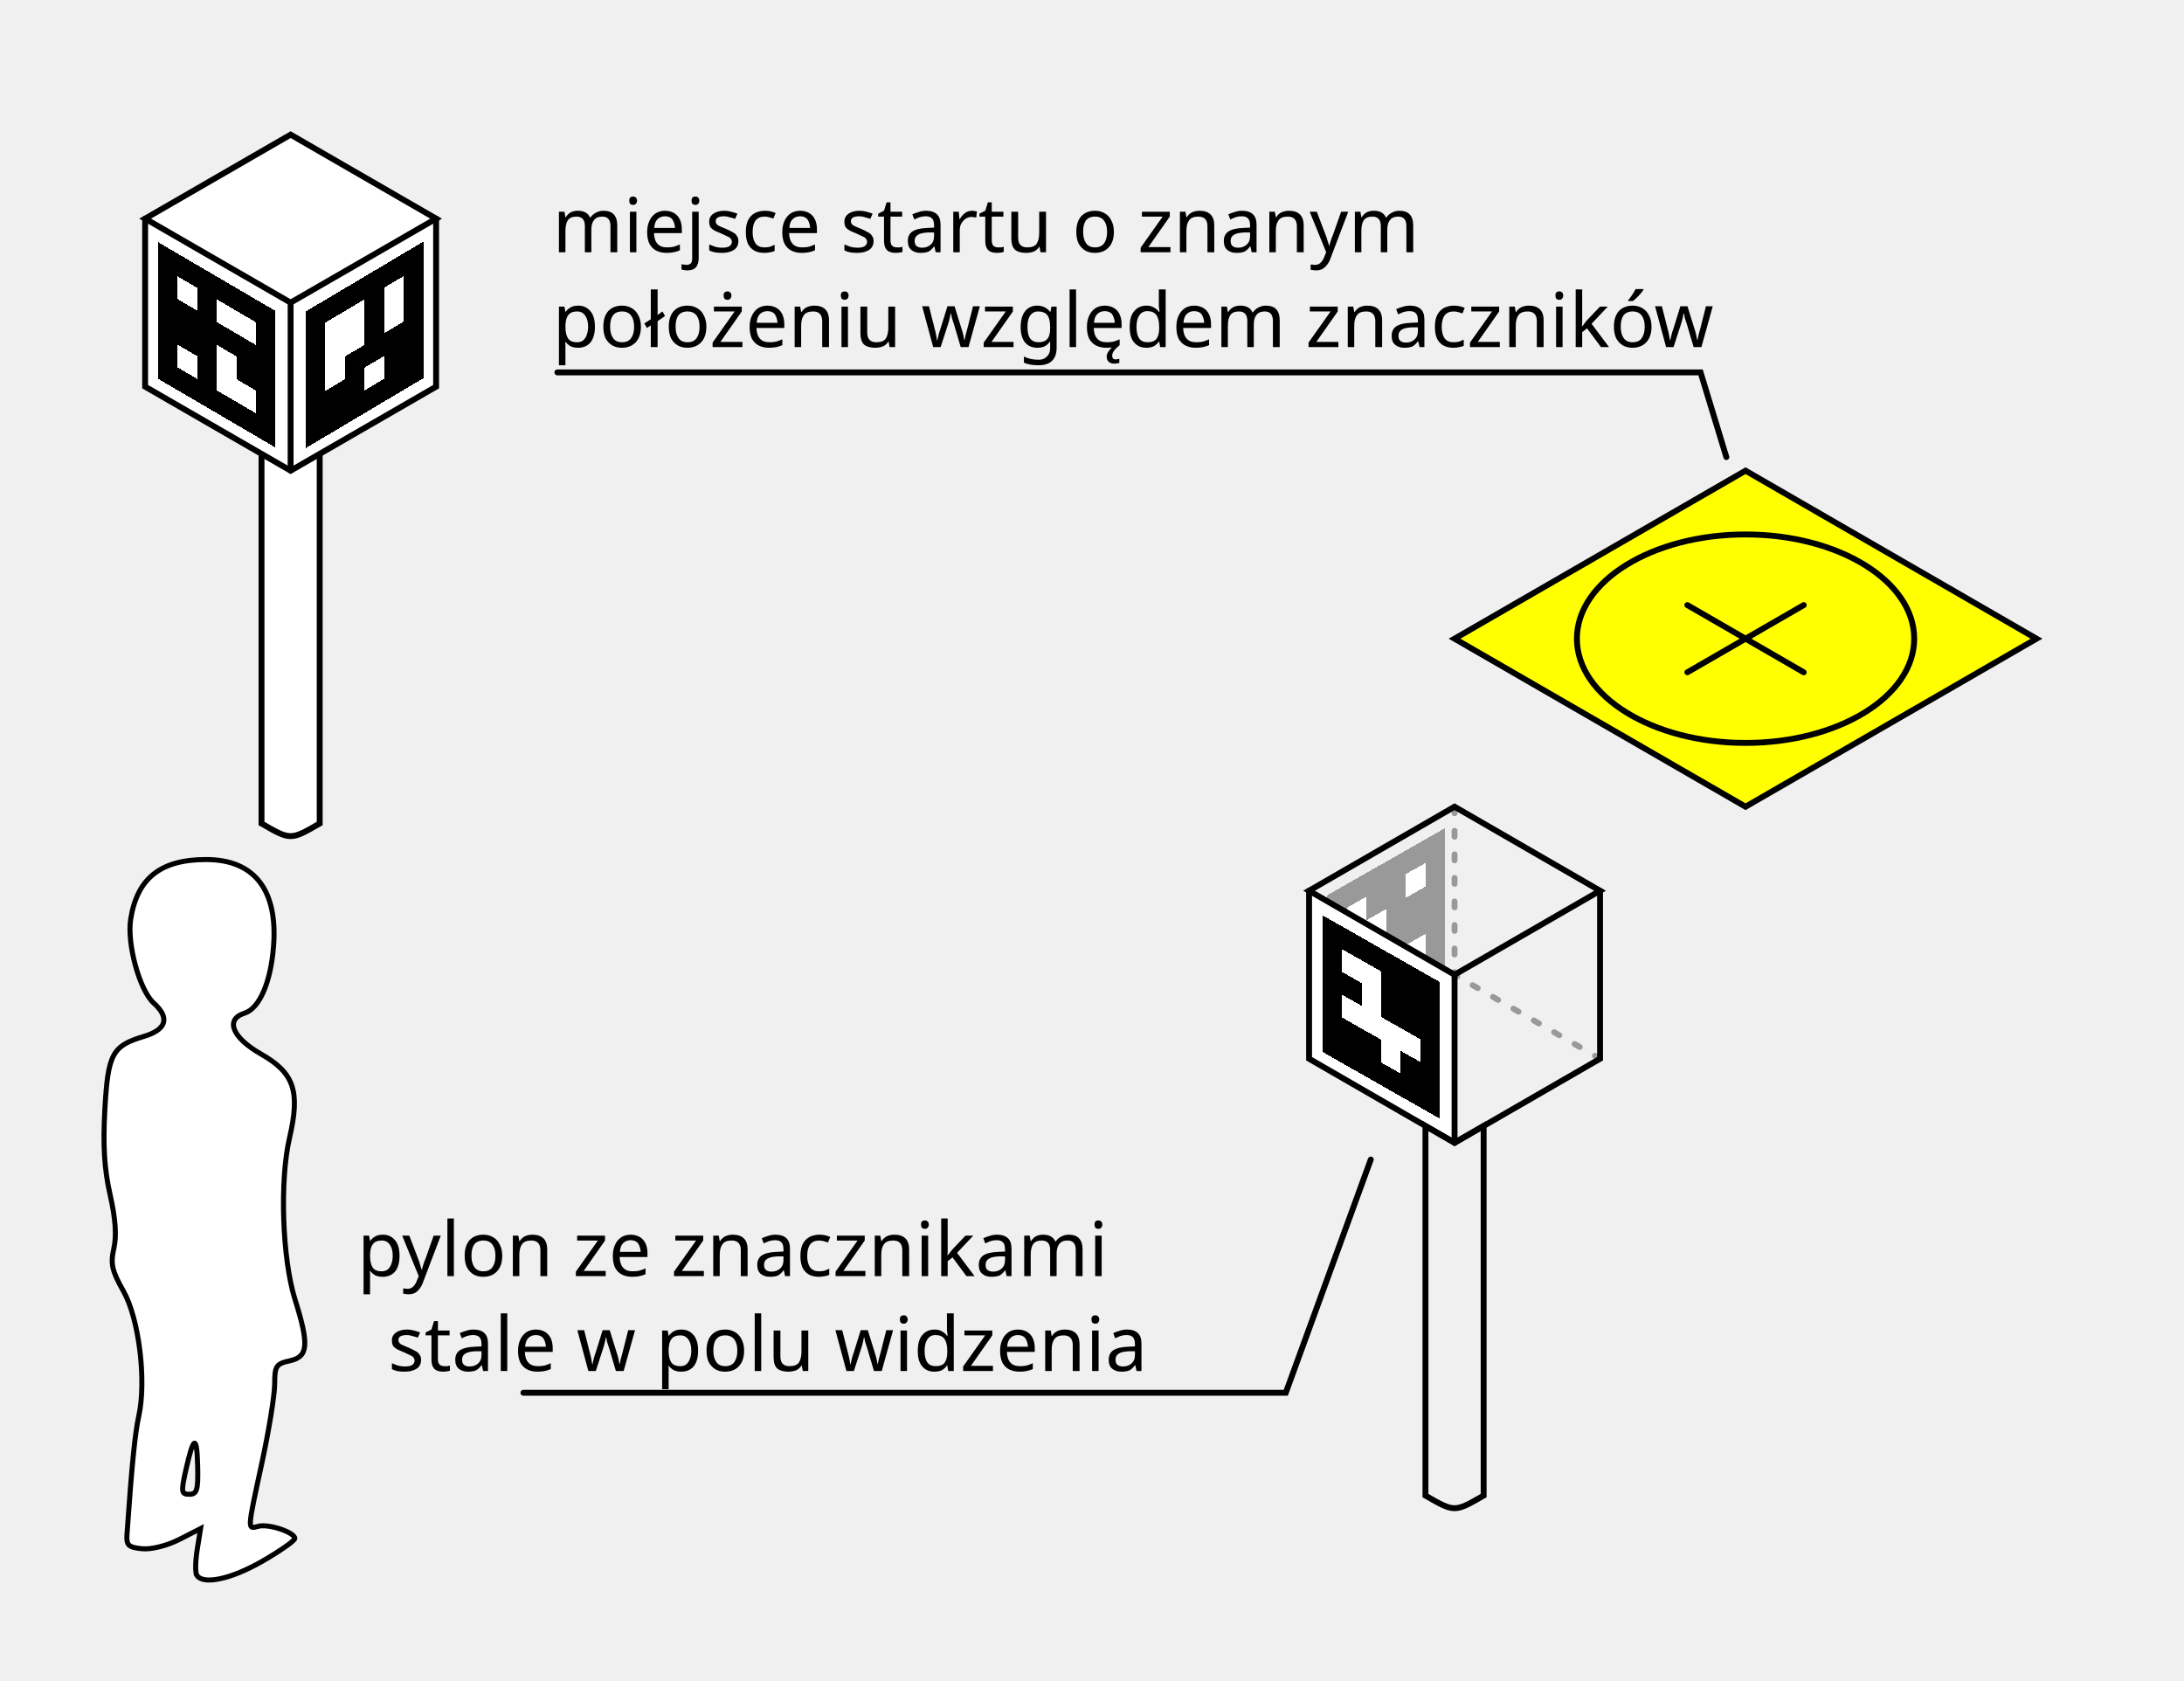
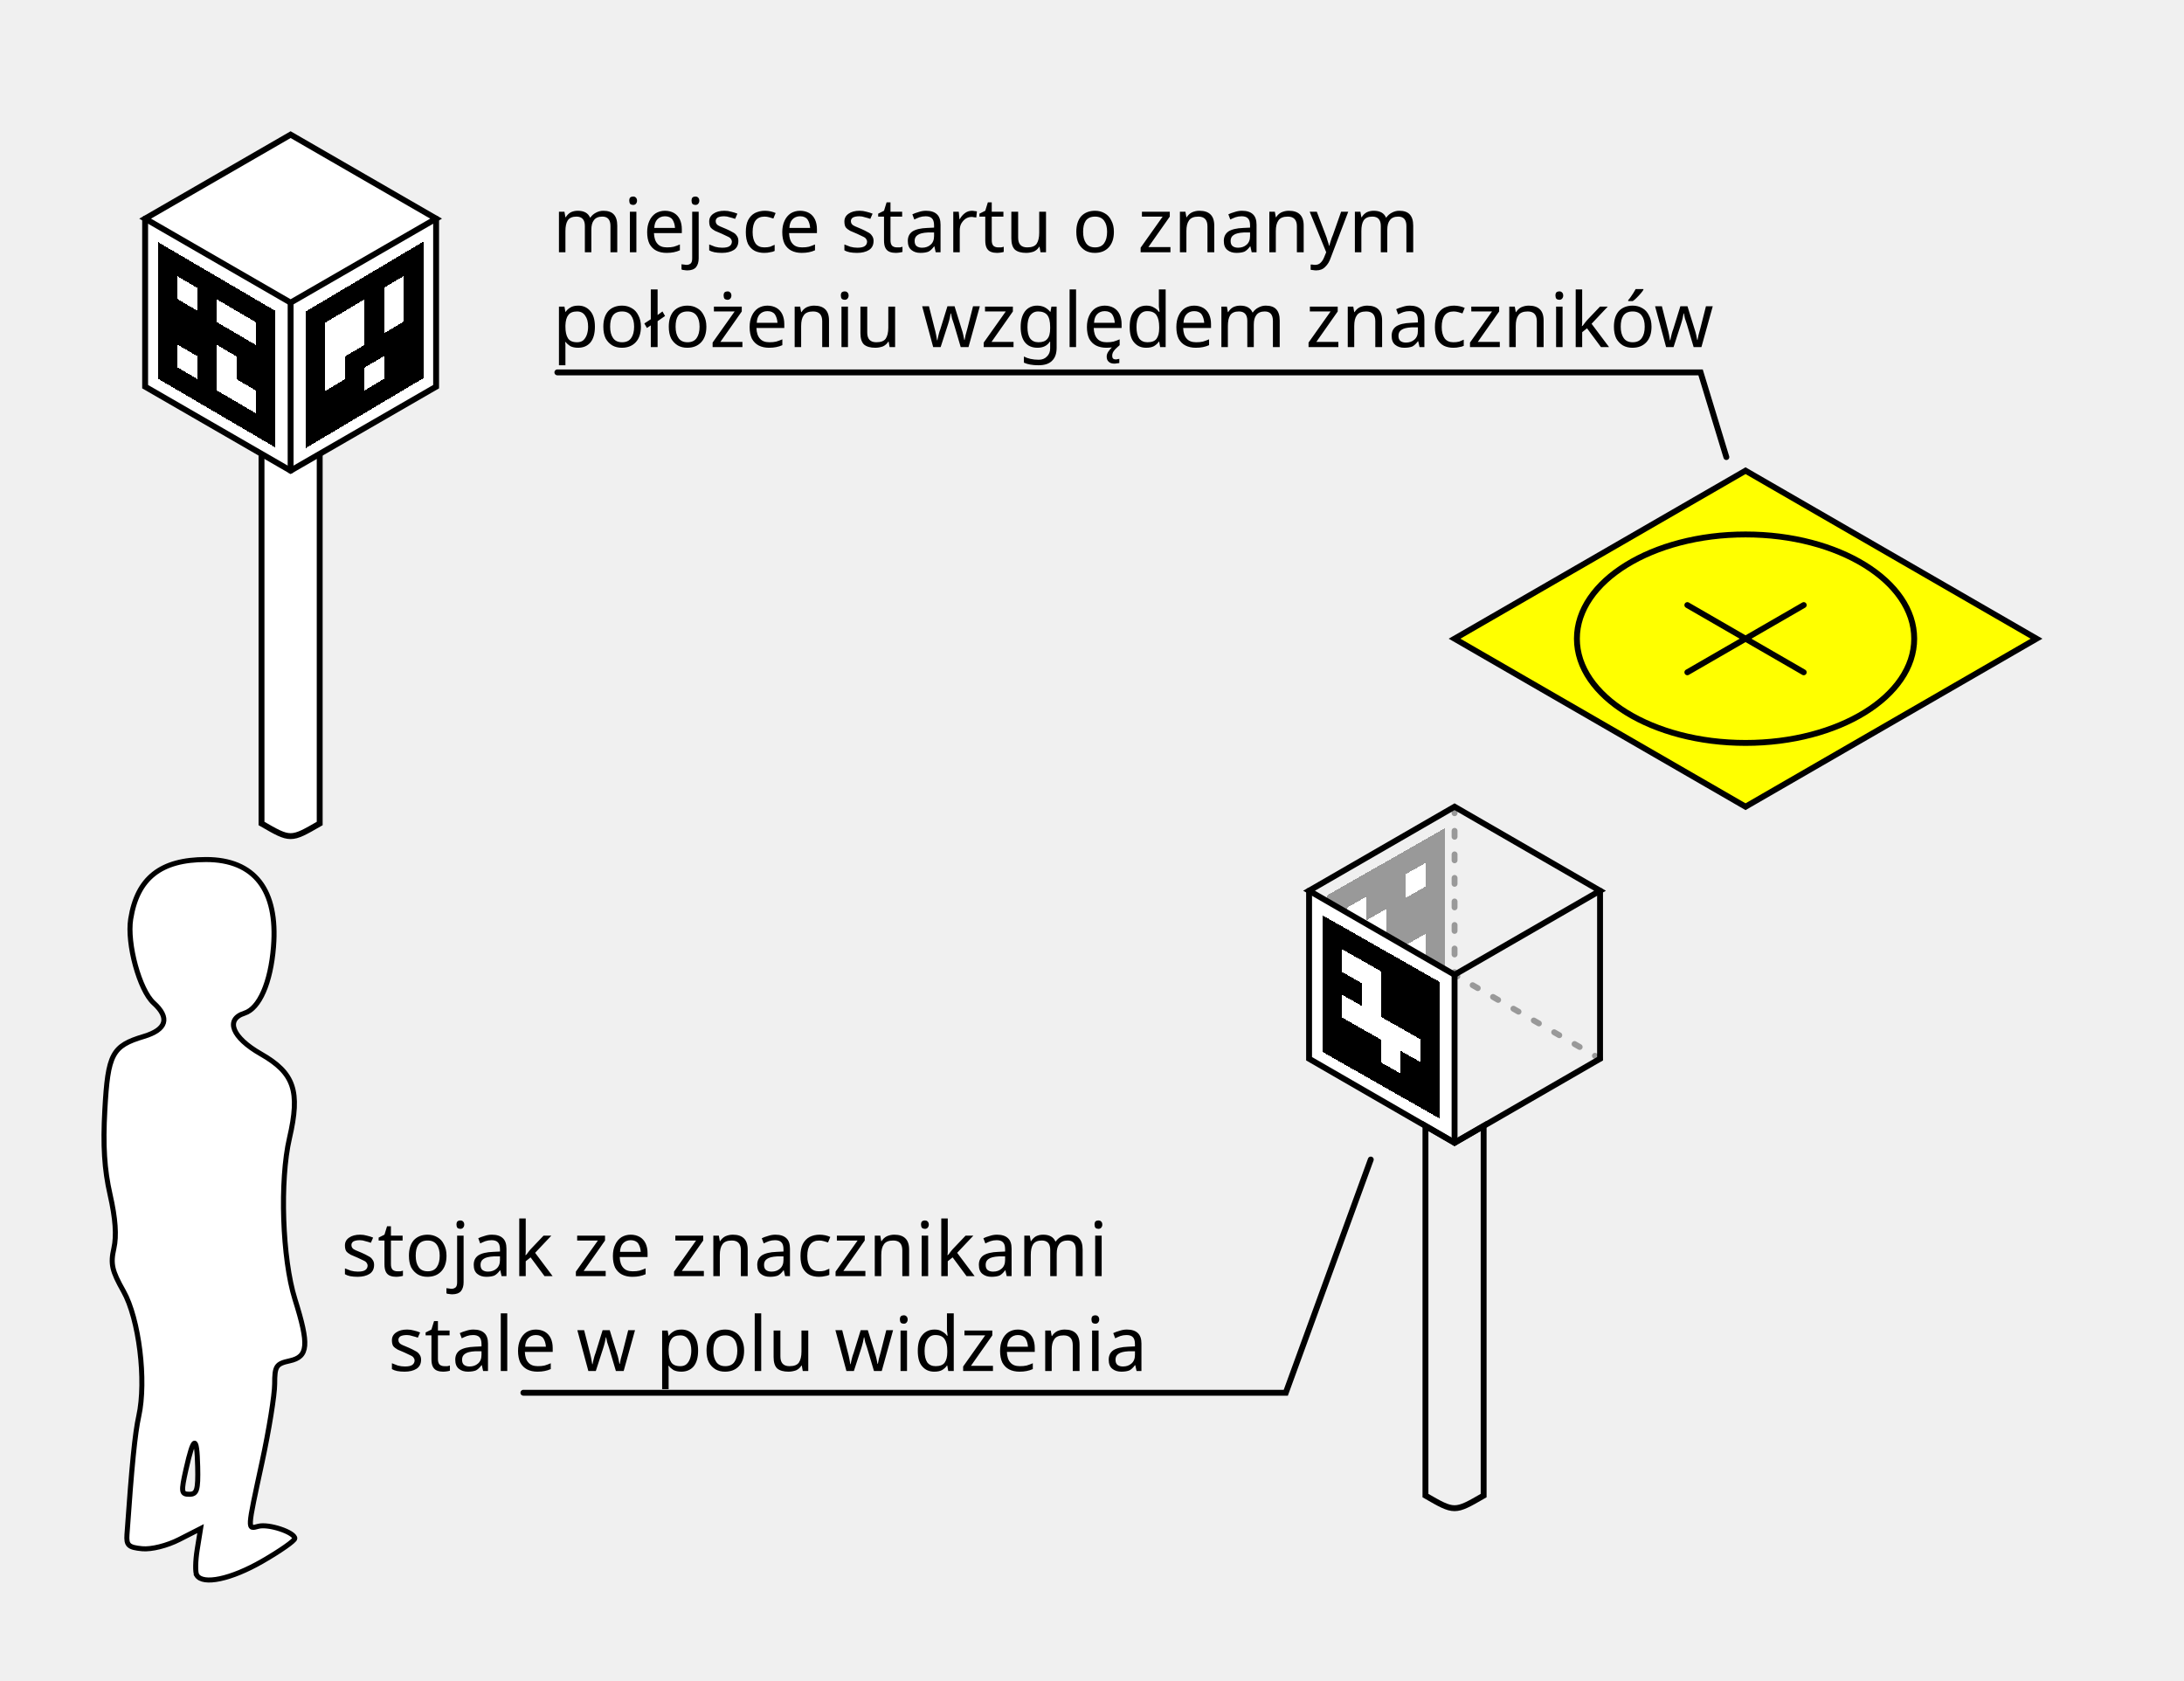
<svg xmlns="http://www.w3.org/2000/svg" width="65mm" height="50mm" viewBox="0 0 65 50" version="1.1" id="svg8">
  <defs id="defs2">
    <marker style="overflow:visible" id="marker15273" refX="0" refY="0" orient="auto">
      <path transform="matrix(-0.4,0,0,-0.4,-4,0)" style="fill:#0000ff;fill-opacity:1;fill-rule:evenodd;stroke:#0000ff;stroke-width:1pt;stroke-opacity:1" d="M 0,0 5,-5 -12.5,0 5,5 Z" id="path15271" />
    </marker>
    <marker style="overflow:visible" id="marker13603" refX="0" refY="0" orient="auto">
      <path transform="matrix(-0.8,0,0,-0.8,-10,0)" style="fill:#0000ff;fill-opacity:1;fill-rule:evenodd;stroke:#0000ff;stroke-width:1pt;stroke-opacity:1" d="M 0,0 5,-5 -12.5,0 5,5 Z" id="path13601" />
    </marker>
    <marker style="overflow:visible" id="marker5780" refX="0" refY="0" orient="auto">
      <path transform="matrix(-0.4,0,0,-0.4,-4,0)" style="fill:#000000;fill-opacity:1;fill-rule:evenodd;stroke:#000000;stroke-width:1pt;stroke-opacity:1" d="M 0,0 5,-5 -12.5,0 5,5 Z" id="path5778" />
    </marker>
    <marker orient="auto" refY="0" refX="0" id="marker5438" style="overflow:visible">
      <path id="path5436" d="M 0,0 5,-5 -12.5,0 5,5 Z" style="fill:#000000;fill-opacity:1;fill-rule:evenodd;stroke:#000000;stroke-width:1pt;stroke-opacity:1" transform="matrix(0.4,0,0,0.4,4,0)" />
    </marker>
    <marker orient="auto" refY="0" refX="0" id="Arrow1Mstart" style="overflow:visible">
      <path id="path940" d="M 0,0 5,-5 -12.5,0 5,5 Z" style="fill:#000000;fill-opacity:1;fill-rule:evenodd;stroke:#000000;stroke-width:1pt;stroke-opacity:1" transform="matrix(0.4,0,0,0.4,4,0)" />
    </marker>
    <marker orient="auto" refY="0" refX="0" id="Arrow1Lstart" style="overflow:visible">
      <path id="path934" d="M 0,0 5,-5 -12.5,0 5,5 Z" style="fill:#0000ff;fill-opacity:1;fill-rule:evenodd;stroke:#0000ff;stroke-width:1pt;stroke-opacity:1" transform="matrix(0.8,0,0,0.8,10,0)" />
    </marker>
    <marker orient="auto" refY="0" refX="0" id="Arrow1Lend" style="overflow:visible">
      <path id="path937" d="M 0,0 5,-5 -12.5,0 5,5 Z" style="fill:#000000;fill-opacity:1;fill-rule:evenodd;stroke:#000000;stroke-width:1pt;stroke-opacity:1" transform="matrix(-0.8,0,0,-0.8,-10,0)" />
    </marker>
    <marker orient="auto" refY="0" refX="0" id="DotL" style="overflow:visible">
      <path id="path995" d="m -2.5,-1 c 0,2.76 -2.24,5 -5,5 -2.76,0 -5,-2.24 -5,-5 0,-2.76 2.24,-5 5,-5 2.76,0 5,2.24 5,5 z" style="fill:#0000ff;fill-opacity:1;fill-rule:evenodd;stroke:#0000ff;stroke-width:1pt;stroke-opacity:1" transform="matrix(0.8,0,0,0.8,5.92,0.8)" />
    </marker>
    <marker orient="auto" refY="0" refX="0" id="SquareL" style="overflow:visible">
      <path id="path1116" d="M -5,-5 V 5 H 5 V -5 Z" style="fill:#0000ff;fill-opacity:1;fill-rule:evenodd;stroke:#0000ff;stroke-width:1pt;stroke-opacity:1" transform="scale(0.8)" />
    </marker>
    <marker orient="auto" refY="0" refX="0" id="marker1309" style="overflow:visible">
      <path id="path1055" d="M 0,0 5,-5 -12.5,0 5,5 Z" style="fill:#0000ff;fill-opacity:1;fill-rule:evenodd;stroke:#0000ff;stroke-width:1pt;stroke-opacity:1" transform="matrix(-0.4,0,0,-0.4,-4,0)" />
    </marker>
    <marker orient="auto" refY="0" refX="0" id="marker2536" style="overflow:visible">
      <path id="path2534" d="M 0,0 5,-5 -12.5,0 5,5 Z" style="fill:#008000;fill-opacity:1;fill-rule:evenodd;stroke:#008000;stroke-width:1pt;stroke-opacity:1" transform="matrix(-0.4,0,0,-0.4,-4,0)" />
    </marker>
    <marker orient="auto" refY="0" refX="0" id="marker2529" style="overflow:visible">
      <path id="path2527" d="M 0,0 5,-5 -12.5,0 5,5 Z" style="fill:#008000;fill-opacity:1;fill-rule:evenodd;stroke:#008000;stroke-width:1pt;stroke-opacity:1" transform="matrix(-0.4,0,0,-0.4,-4,0)" />
    </marker>
    <marker style="overflow:visible" id="marker2522" refX="0" refY="0" orient="auto">
      <path transform="matrix(-0.4,0,0,-0.4,-4,0)" style="fill:#008000;fill-opacity:1;fill-rule:evenodd;stroke:#008000;stroke-width:1pt;stroke-opacity:1" d="M 0,0 5,-5 -12.5,0 5,5 Z" id="path2520" />
    </marker>
    <marker style="overflow:visible" id="marker2507" refX="0" refY="0" orient="auto">
      <path transform="matrix(-0.4,0,0,-0.4,-4,0)" style="fill:#008000;fill-opacity:1;fill-rule:evenodd;stroke:#008000;stroke-width:1pt;stroke-opacity:1" d="M 0,0 5,-5 -12.5,0 5,5 Z" id="path2505" />
    </marker>
    <marker style="overflow:visible" id="marker2503" refX="0" refY="0" orient="auto">
      <path transform="matrix(0.4,0,0,0.4,4,0)" style="fill:#008000;fill-opacity:1;fill-rule:evenodd;stroke:#008000;stroke-width:1pt;stroke-opacity:1" d="M 0,0 5,-5 -12.5,0 5,5 Z" id="path2501" />
    </marker>
    <marker orient="auto" refY="0" refX="0" id="marker2463" style="overflow:visible">
      <path id="path2461" d="M 0,0 5,-5 -12.5,0 5,5 Z" style="fill:#0000ff;fill-opacity:1;fill-rule:evenodd;stroke:#0000ff;stroke-width:1pt;stroke-opacity:1" transform="matrix(-0.4,0,0,-0.4,-4,0)" />
    </marker>
    <marker orient="auto" refY="0" refX="0" id="Arrow1Send" style="overflow:visible">
      <path id="path1929" d="M 0,0 5,-5 -12.5,0 5,5 Z" style="fill:#000000;fill-opacity:1;fill-rule:evenodd;stroke:#000000;stroke-width:1pt;stroke-opacity:1" transform="matrix(-0.2,0,0,-0.2,-1.2,0)" />
    </marker>
    <marker orient="auto" refY="0" refX="0" id="marker2398" style="overflow:visible">
      <path id="path2396" d="M 0,0 5,-5 -12.5,0 5,5 Z" style="fill:#000000;fill-opacity:1;fill-rule:evenodd;stroke:#000000;stroke-width:1pt;stroke-opacity:1" transform="matrix(-0.4,0,0,-0.4,-4,0)" />
    </marker>
    <marker orient="auto" refY="0" refX="0" id="marker2388" style="overflow:visible">
      <path id="path2386" d="M 0,0 5,-5 -12.5,0 5,5 Z" style="fill:#000000;fill-opacity:1;fill-rule:evenodd;stroke:#000000;stroke-width:1pt;stroke-opacity:1" transform="matrix(-0.4,0,0,-0.4,-4,0)" />
    </marker>
    <marker style="overflow:visible" id="marker2353" refX="0" refY="0" orient="auto">
      <path transform="matrix(-0.4,0,0,-0.4,-4,0)" style="fill:#0000ff;fill-opacity:1;fill-rule:evenodd;stroke:#0000ff;stroke-width:1pt;stroke-opacity:1" d="M 0,0 5,-5 -12.5,0 5,5 Z" id="path2351" />
    </marker>
    <marker orient="auto" refY="0" refX="0" id="marker2349" style="overflow:visible">
      <path id="path2347" d="M 0,0 5,-5 -12.5,0 5,5 Z" style="fill:#0000ff;fill-opacity:1;fill-rule:evenodd;stroke:#0000ff;stroke-width:1pt;stroke-opacity:1" transform="matrix(-0.4,0,0,-0.4,-4,0)" />
    </marker>
    <marker style="overflow:visible" id="marker2235" refX="0" refY="0" orient="auto">
      <path transform="matrix(-0.4,0,0,-0.4,-4,0)" style="fill:#000000;fill-opacity:1;fill-rule:evenodd;stroke:#000000;stroke-width:1pt;stroke-opacity:1" d="M 0,0 5,-5 -12.5,0 5,5 Z" id="path2233" />
    </marker>
    <marker orient="auto" refY="0" refX="0" id="marker2229" style="overflow:visible">
      <path id="path2227" d="M 0,0 5,-5 -12.5,0 5,5 Z" style="fill:#000000;fill-opacity:1;fill-rule:evenodd;stroke:#000000;stroke-width:1pt;stroke-opacity:1" transform="matrix(-0.4,0,0,-0.4,-4,0)" />
    </marker>
    <marker orient="auto" refY="0" refX="0" id="marker2219" style="overflow:visible">
      <path id="path2217" d="M 0,0 5,-5 -12.5,0 5,5 Z" style="fill:#ffffff;fill-opacity:1;fill-rule:evenodd;stroke:#000000;stroke-width:1pt;stroke-opacity:1" transform="matrix(-0.4,0,0,-0.4,-4,0)" />
    </marker>
    <marker orient="auto" refY="0" refX="0" id="marker2200" style="overflow:visible">
      <path id="path2198" d="M 0,0 5,-5 -12.5,0 5,5 Z" style="fill:#000000;fill-opacity:1;fill-rule:evenodd;stroke:#000000;stroke-width:1pt;stroke-opacity:1" transform="matrix(-0.4,0,0,-0.4,-4,0)" />
    </marker>
    <marker orient="auto" refY="0" refX="0" id="marker2194" style="overflow:visible">
      <path id="path2192" d="M 0,0 5,-5 -12.5,0 5,5 Z" style="fill:#000000;fill-opacity:1;fill-rule:evenodd;stroke:#000000;stroke-width:1pt;stroke-opacity:1" transform="matrix(-0.4,0,0,-0.4,-4,0)" />
    </marker>
    <marker orient="auto-start-reverse" refY="3" refX="5" id="ExperimentalArrow">
      <path id="path2167" d="M 10,3 0,6 V 0 Z" style="fill:#000000;fill-opacity:1;stroke:#000000;stroke-opacity:1" />
    </marker>
    <marker style="overflow:visible" id="marker9537" refX="0" refY="0" orient="auto">
      <path transform="matrix(-0.4,0,0,-0.4,-4,0)" style="fill:#000000;fill-opacity:1;fill-rule:evenodd;stroke:#000000;stroke-width:1pt;stroke-opacity:1" d="M 0,0 5,-5 -12.5,0 5,5 Z" id="path9535" />
    </marker>
    <marker style="overflow:visible" id="marker6723" refX="0" refY="0" orient="auto">
      <path transform="matrix(-0.2,0,0,-0.2,-1.2,0)" style="fill:#000000;fill-opacity:1;fill-rule:evenodd;stroke:#000000;stroke-width:1pt;stroke-opacity:1" d="M 0,0 5,-5 -12.5,0 5,5 Z" id="path6721" />
    </marker>
    <marker style="overflow:visible" id="marker6563" refX="0" refY="0" orient="auto">
      <path transform="matrix(-0.2,0,0,-0.2,-1.2,0)" style="fill:#000000;fill-opacity:1;fill-rule:evenodd;stroke:#000000;stroke-width:1pt;stroke-opacity:1" d="M 0,0 5,-5 -12.5,0 5,5 Z" id="path6561" />
    </marker>
    <marker style="overflow:visible" id="marker6553" refX="0" refY="0" orient="auto">
      <path transform="matrix(-0.2,0,0,-0.2,-1.2,0)" style="fill:#000000;fill-opacity:1;fill-rule:evenodd;stroke:#000000;stroke-width:1pt;stroke-opacity:1" d="M 0,0 5,-5 -12.5,0 5,5 Z" id="path6551" />
    </marker>
    <marker style="overflow:visible" id="marker6239" refX="0" refY="0" orient="auto">
      <path transform="matrix(0.2,0,0,0.2,1.2,0)" style="fill:#000000;fill-opacity:1;fill-rule:evenodd;stroke:#000000;stroke-width:1pt;stroke-opacity:1" d="M 0,0 5,-5 -12.5,0 5,5 Z" id="path6237" />
    </marker>
    <marker style="overflow:visible" id="marker6103" refX="0" refY="0" orient="auto">
      <path transform="matrix(0.2,0,0,0.2,1.2,0)" style="fill:#000000;fill-opacity:1;fill-rule:evenodd;stroke:#000000;stroke-width:1pt;stroke-opacity:1" d="M 0,0 5,-5 -12.5,0 5,5 Z" id="path6101" />
    </marker>
    <marker style="overflow:visible" id="marker6093" refX="0" refY="0" orient="auto">
      <path transform="matrix(0.2,0,0,0.2,1.2,0)" style="fill:#000000;fill-opacity:1;fill-rule:evenodd;stroke:#000000;stroke-width:1pt;stroke-opacity:1" d="M 0,0 5,-5 -12.5,0 5,5 Z" id="path6091" />
    </marker>
    <marker style="overflow:visible" id="marker4867" refX="0" refY="0" orient="auto">
      <path transform="matrix(-0.2,0,0,-0.2,-1.2,0)" style="fill:#000000;fill-opacity:1;fill-rule:evenodd;stroke:#000000;stroke-width:1pt;stroke-opacity:1" d="M 0,0 5,-5 -12.5,0 5,5 Z" id="path4865" />
    </marker>
    <marker style="overflow:visible" id="marker4851" refX="0" refY="0" orient="auto">
      <path transform="matrix(-0.2,0,0,-0.2,-1.2,0)" style="fill:#0000ff;fill-opacity:1;fill-rule:evenodd;stroke:#00ffff;stroke-width:1pt;stroke-opacity:1" d="M 0,0 5,-5 -12.5,0 5,5 Z" id="path4849" />
    </marker>
    <marker style="overflow:visible" id="marker4581" refX="0" refY="0" orient="auto">
      <path transform="matrix(-0.4,0,0,-0.4,-4,0)" style="fill:#0000ff;fill-opacity:1;fill-rule:evenodd;stroke:#00ffff;stroke-width:1pt;stroke-opacity:1" d="M 0,0 5,-5 -12.5,0 5,5 Z" id="path4579" />
    </marker>
    <marker style="overflow:visible" id="marker4469" refX="0" refY="0" orient="auto">
      <path transform="matrix(-0.4,0,0,-0.4,-4,0)" style="fill:#0000ff;fill-opacity:1;fill-rule:evenodd;stroke:#0000ff;stroke-width:1pt;stroke-opacity:1" d="M 0,0 5,-5 -12.5,0 5,5 Z" id="path4467" />
    </marker>
    <marker style="overflow:visible" id="marker4369" refX="0" refY="0" orient="auto">
      <path transform="matrix(-0.4,0,0,-0.4,-4,0)" style="fill:#0000ff;fill-opacity:1;fill-rule:evenodd;stroke:#00ffff;stroke-width:1pt;stroke-opacity:1" d="M 0,0 5,-5 -12.5,0 5,5 Z" id="path4367" />
    </marker>
    <marker style="overflow:visible" id="marker4177" refX="0" refY="0" orient="auto">
      <path transform="matrix(0.2,0,0,0.2,1.2,0)" style="fill:#000000;fill-opacity:1;fill-rule:evenodd;stroke:#000000;stroke-width:1pt;stroke-opacity:1" d="M 0,0 5,-5 -12.5,0 5,5 Z" id="path4175" />
    </marker>
    <marker style="overflow:visible" id="marker4095" refX="0" refY="0" orient="auto">
      <path transform="matrix(0.2,0,0,0.2,1.2,0)" style="fill:#0000ff;fill-opacity:1;fill-rule:evenodd;stroke:#0000ff;stroke-width:1pt;stroke-opacity:1" d="M 0,0 5,-5 -12.5,0 5,5 Z" id="path4093" />
    </marker>
    <marker style="overflow:visible" id="marker4019" refX="0" refY="0" orient="auto">
      <path transform="matrix(0.2,0,0,0.2,1.2,0)" style="fill:#0000ff;fill-opacity:1;fill-rule:evenodd;stroke:#00ffff;stroke-width:1pt;stroke-opacity:1" d="M 0,0 5,-5 -12.5,0 5,5 Z" id="path4017" />
    </marker>
    <marker style="overflow:visible" id="marker2625" refX="0" refY="0" orient="auto">
      <path transform="scale(0.2)" style="fill:#00ff00;fill-opacity:1;fill-rule:evenodd;stroke:#00ff00;stroke-width:1pt;stroke-opacity:1" d="M -5,-5 V 5 H 5 V -5 Z" id="path2623" />
    </marker>
    <marker orient="auto" refY="0" refX="0" id="marker2393" style="overflow:visible">
      <path id="path2391" d="M -5,-5 V 5 H 5 V -5 Z" style="fill:#00ff00;fill-opacity:1;fill-rule:evenodd;stroke:#00ff00;stroke-width:1pt;stroke-opacity:1" transform="scale(0.2)" />
    </marker>
    <marker orient="auto" refY="0" refX="0" id="marker2089" style="overflow:visible">
      <path id="path2087" d="M -5,-5 V 5 H 5 V -5 Z" style="fill:#00ff00;fill-opacity:1;fill-rule:evenodd;stroke:#00ff00;stroke-width:1pt;stroke-opacity:1" transform="scale(0.2)" />
    </marker>
    <marker style="overflow:visible" id="marker1887" refX="0" refY="0" orient="auto">
      <path transform="scale(0.2)" style="fill:#ff0000;fill-opacity:1;fill-rule:evenodd;stroke:#ff0000;stroke-width:1pt;stroke-opacity:1" d="M -5,-5 V 5 H 5 V -5 Z" id="path1885" />
    </marker>
    <marker style="overflow:visible" id="marker1245" refX="0" refY="0" orient="auto">
      <path transform="scale(0.2)" style="fill:#999999;fill-opacity:1;fill-rule:evenodd;stroke:#999999;stroke-width:1pt;stroke-opacity:1" d="M -5,-5 V 5 H 5 V -5 Z" id="path1243" />
    </marker>
    <marker orient="auto" refY="0" refX="0" id="marker1123" style="overflow:visible">
      <path id="path1121" d="m -2.5,-1 c 0,2.76 -2.24,5 -5,5 -2.76,0 -5,-2.24 -5,-5 0,-2.76 2.24,-5 5,-5 2.76,0 5,2.24 5,5 z" style="fill:#999999;fill-opacity:1;fill-rule:evenodd;stroke:#999999;stroke-width:1pt;stroke-opacity:1" transform="matrix(0.2,0,0,0.2,1.48,0.2)" />
    </marker>
    <marker orient="auto" refY="0" refX="0" id="DotS" style="overflow:visible">
      <path id="path906" d="m -2.5,-1 c 0,2.76 -2.24,5 -5,5 -2.76,0 -5,-2.24 -5,-5 0,-2.76 2.24,-5 5,-5 2.76,0 5,2.24 5,5 z" style="fill:#ffffff;fill-opacity:1;fill-rule:evenodd;stroke:#ff0000;stroke-width:1pt;stroke-opacity:1" transform="matrix(0.2,0,0,0.2,1.48,0.2)" />
    </marker>
  </defs>
  <g id="layer1" transform="translate(0,-247)">
    <flowRoot xml:space="preserve" id="flowRoot9313" style="font-style:normal;font-variant:normal;font-weight:normal;font-stretch:normal;font-size:21.333px;line-height:1.25;font-family:Adagio_Slab;-inkscape-font-specification:Adagio_Slab;text-align:center;letter-spacing:0px;word-spacing:0px;text-anchor:middle;fill:#000000;fill-opacity:1;stroke:none" transform="scale(0.2645833)">
      <flowRegion id="flowRegion9315">
        <rect id="rect9317" width="62.314" height="34.85" x="137.128" y="951.93" />
      </flowRegion>
      <flowPara id="flowPara9319" />
    </flowRoot>
    <g id="g2280" transform="matrix(0.4364027,0.4364027,-0.4364027,0.4364027,118.4099,135.6077)" style="fill:#ffffff">
      <g style="shape-rendering:crispEdges;stroke:none" id="g1338" transform="matrix(0.2874615,-1.049225,0.8069624,0.8069624,67.74259,248.5539)">
        <rect id="rect1279" height="6" width="6" y="0" x="0" style="fill:#999999;stroke:none" />
        <rect id="rect1281" y="1" x="1" height="1" width="1" style="fill:#ffffff;stroke:none" />
        <rect id="rect1283" y="1" x="2" height="1" width="1" style="fill:#999999;stroke:none" />
        <rect id="rect1285" y="1" x="3" height="1" width="1" style="fill:#999999;stroke:none" />
        <rect id="rect1287" y="1" x="4" height="1" width="1" style="fill:#ffffff;stroke:none" />
        <rect id="rect1289" y="2" x="1" height="1" width="1" style="fill:#ffffff;stroke:none" />
        <rect id="rect1291" y="2" x="2" height="1" width="1" style="fill:#ffffff;stroke:none" />
        <rect id="rect1293" y="2" x="3" height="1" width="1" style="fill:#999999;stroke:none" />
        <rect id="rect1295" y="2" x="4" height="1" width="1" style="fill:#999999;stroke:none" />
        <rect id="rect1297" y="3" x="1" height="1" width="1" style="fill:#ffffff;stroke:none" />
        <rect id="rect1299" y="3" x="2" height="1" width="1" style="fill:#999999;stroke:none" />
        <rect id="rect1301" y="3" x="3" height="1" width="1" style="fill:#999999;stroke:none" />
        <rect id="rect1303" y="3" x="4" height="1" width="1" style="fill:#999999;stroke:none" />
        <rect id="rect1305" y="4" x="1" height="1" width="1" style="fill:#ffffff;stroke:none" />
        <rect id="rect1307" y="4" x="2" height="1" width="1" style="fill:#999999;stroke:none" />
        <rect id="rect1309" y="4" x="3" height="1" width="1" style="fill:#999999;stroke:none" />
        <rect id="rect1311" y="4" x="4" height="1" width="1" style="fill:#ffffff;stroke:none" />
      </g>
      <path style="opacity:1;fill:#ffffff;fill-opacity:1;stroke:none;stroke-width:0.284;stroke-linecap:round;stroke-linejoin:miter;stroke-miterlimit:4;stroke-dasharray:0.284, 0.851;stroke-dashoffset:0;stroke-opacity:1" d="m 66.967,249.023 7.825,-2.097 5.729,5.729 -7.825,2.097 z" id="path5320" />
      <g style="shape-rendering:crispEdges;stroke:none" id="g1544" transform="matrix(1.048447,-0.2882392,0.776164,0.776164,68.25359,249.4052)">
        <rect id="rect1485" height="6" width="6" y="0" x="0" style="fill:#000000;stroke:none" />
        <rect id="rect1487" y="1" x="1" height="1" width="1" style="fill:#ffffff;stroke:none" />
        <rect id="rect1489" y="1" x="2" height="1" width="1" style="fill:#ffffff;stroke:none" />
        <rect id="rect1491" y="1" x="3" height="1" width="1" style="fill:#000000;stroke:none" />
        <rect id="rect1493" y="1" x="4" height="1" width="1" style="fill:#000000;stroke:none" />
        <rect id="rect1495" y="2" x="1" height="1" width="1" style="fill:#000000;stroke:none" />
        <rect id="rect1497" y="2" x="2" height="1" width="1" style="fill:#ffffff;stroke:none" />
        <rect id="rect1499" y="2" x="3" height="1" width="1" style="fill:#000000;stroke:none" />
        <rect id="rect1501" y="2" x="4" height="1" width="1" style="fill:#000000;stroke:none" />
        <rect id="rect1503" y="3" x="1" height="1" width="1" style="fill:#ffffff;stroke:none" />
        <rect id="rect1505" y="3" x="2" height="1" width="1" style="fill:#ffffff;stroke:none" />
        <rect id="rect1507" y="3" x="3" height="1" width="1" style="fill:#ffffff;stroke:none" />
        <rect id="rect1509" y="3" x="4" height="1" width="1" style="fill:#ffffff;stroke:none" />
        <rect id="rect1511" y="4" x="1" height="1" width="1" style="fill:#000000;stroke:none" />
        <rect id="rect1513" y="4" x="2" height="1" width="1" style="fill:#000000;stroke:none" />
        <rect id="rect1515" y="4" x="3" height="1" width="1" style="fill:#ffffff;stroke:none" />
        <rect id="rect1517" y="4" x="4" height="1" width="1" style="fill:#000000;stroke:none" />
      </g>
      <path style="fill:#000000;stroke-width:0.429" d="" id="path1557" />
      <path style="fill:#ffffff;stroke:#000000;stroke-width:0.243" d="m 52.376,310.288 c -0.144,-0.034 -0.531,-0.434 -0.86,-0.889 l -0.599,-0.828 -0.355,1.094 c -0.204,0.63 -0.608,1.303 -0.953,1.586 -0.508,0.418 -0.659,0.423 -0.998,0.033 -2.199,-2.529 -3.182,-3.729 -3.634,-4.438 -0.943,-1.479 -3.317,-3.334 -4.786,-3.742 -1.089,-0.302 -1.376,-0.484 -1.786,-1.134 -0.332,-0.526 -0.961,-1.071 -1.96,-1.701 -1.058,-0.666 -1.92,-1.428 -3.068,-2.71 -1.806,-2.017 -1.933,-2.43 -1.176,-3.834 0.545,-1.011 0.263,-1.529 -0.803,-1.476 -0.921,0.046 -2.942,-1.107 -3.648,-2.081 -1.172,-1.618 -1.003,-3.052 0.542,-4.597 1.651,-1.651 3.496,-1.415 5.276,0.676 1.125,1.321 1.619,2.583 1.274,3.251 -0.457,0.883 0.409,1.254 1.945,0.833 1.789,-0.49 2.617,-0.083 3.849,1.895 1.112,1.785 3.867,4.359 5.679,5.306 2.05,1.071 2.416,1.504 1.923,2.275 -0.364,0.569 -0.338,0.693 0.274,1.305 0.372,0.372 1.377,1.763 2.233,3.092 1.856,2.879 1.783,2.798 2.066,2.314 0.259,-0.442 1.446,-1.034 1.655,-0.825 0.077,0.077 -0.073,0.925 -0.332,1.886 -0.452,1.677 -1.207,2.84 -1.758,2.71 z m -3.666,-3.728 c -1.125,-1.074 -1.21,-0.937 -0.306,0.493 0.594,0.939 0.683,1.007 0.96,0.729 0.259,-0.259 0.157,-0.447 -0.654,-1.222 z" id="path1570" />
      <path style="opacity:1;fill:none;fill-opacity:1;stroke:#999999;stroke-width:0.284;stroke-linecap:round;stroke-linejoin:miter;stroke-miterlimit:4;stroke-dasharray:0.284, 0.851;stroke-dashoffset:0;stroke-opacity:1" d="m 82.618,244.829 -7.825,2.097 -5.729,-5.729" id="path5308" />
      <path style="opacity:1;fill:#ffffff;fill-opacity:1;stroke:#000000;stroke-width:0.284;stroke-linecap:round;stroke-linejoin:miter;stroke-miterlimit:4;stroke-dasharray:none;stroke-dashoffset:0;stroke-opacity:1" d="m 28.955,282.452 c 1.565,-0.419 1.565,-0.419 1.984,-1.984 -1.146,-1.146 -11.457,-11.457 -12.603,-12.603 l -1.984,1.984 z" id="path5290" />
      <path style="opacity:1;fill:#ffffff;fill-opacity:1;stroke:#000000;stroke-width:0.284;stroke-linecap:round;stroke-linejoin:miter;stroke-miterlimit:4;stroke-dasharray:none;stroke-dashoffset:0;stroke-opacity:1" d="m 14.285,255.875 5.729,5.729 -2.097,7.825 -7.825,2.097 -5.729,-5.729" id="path5286" />
      <path style="opacity:1;fill:#ffffff;fill-opacity:1;stroke:#000000;stroke-width:0.284;stroke-linecap:round;stroke-linejoin:miter;stroke-miterlimit:4;stroke-dasharray:none;stroke-dashoffset:0;stroke-opacity:1" d="m 4.363,265.797 2.097,-7.825 7.825,-2.097 -2.097,7.825 z" id="path5284" />
      <g style="shape-rendering:crispEdges;stroke:none" id="g1441" transform="matrix(0.2712482,-1.065438,0.776142,0.776142,13.00585,263.4871)">
        <rect id="rect1382" height="6" width="6" y="0" x="0" style="fill:#000000;stroke:none" />
        <rect id="rect1384" y="1" x="1" height="1" width="1" style="fill:#ffffff;stroke:none" />
        <rect id="rect1386" y="1" x="2" height="1" width="1" style="fill:#ffffff;stroke:none" />
        <rect id="rect1388" y="1" x="3" height="1" width="1" style="fill:#000000;stroke:none" />
        <rect id="rect1390" y="1" x="4" height="1" width="1" style="fill:#ffffff;stroke:none" />
        <rect id="rect1392" y="2" x="1" height="1" width="1" style="fill:#ffffff;stroke:none" />
        <rect id="rect1394" y="2" x="2" height="1" width="1" style="fill:#ffffff;stroke:none" />
        <rect id="rect1396" y="2" x="3" height="1" width="1" style="fill:#000000;stroke:none" />
        <rect id="rect1398" y="2" x="4" height="1" width="1" style="fill:#ffffff;stroke:none" />
        <rect id="rect1400" y="3" x="1" height="1" width="1" style="fill:#ffffff;stroke:none" />
        <rect id="rect1402" y="3" x="2" height="1" width="1" style="fill:#000000;stroke:none" />
        <rect id="rect1404" y="3" x="3" height="1" width="1" style="fill:#000000;stroke:none" />
        <rect id="rect1406" y="3" x="4" height="1" width="1" style="fill:#000000;stroke:none" />
        <rect id="rect1408" y="4" x="1" height="1" width="1" style="fill:#000000;stroke:none" />
        <rect id="rect1410" y="4" x="2" height="1" width="1" style="fill:#000000;stroke:none" />
        <rect id="rect1412" y="4" x="3" height="1" width="1" style="fill:#ffffff;stroke:none" />
        <rect id="rect1414" y="4" x="4" height="1" width="1" style="fill:#000000;stroke:none" />
      </g>
      <path style="opacity:1;fill:#ffffff;fill-opacity:1;stroke:#000000;stroke-width:0.284;stroke-linecap:round;stroke-linejoin:miter;stroke-miterlimit:4;stroke-dasharray:none;stroke-dashoffset:0;stroke-opacity:1" d="m 17.917,269.429 -5.729,-5.729" id="path5288" />
      <g style="shape-rendering:crispEdges;stroke:none" id="g1132" transform="matrix(1.05977,-0.2769161,0.776142,0.776142,5.603293,266.1585)">
        <rect id="rect1073" height="6" width="6" y="0" x="0" style="fill:#000000;stroke:none" />
        <rect id="rect1075" y="1" x="1" height="1" width="1" style="fill:#ffffff;stroke:none" />
        <rect id="rect1077" y="1" x="2" height="1" width="1" style="fill:#000000;stroke:none" />
        <rect id="rect1079" y="1" x="3" height="1" width="1" style="fill:#ffffff;stroke:none" />
        <rect id="rect1081" y="1" x="4" height="1" width="1" style="fill:#ffffff;stroke:none" />
        <rect id="rect1083" y="2" x="1" height="1" width="1" style="fill:#000000;stroke:none" />
        <rect id="rect1085" y="2" x="2" height="1" width="1" style="fill:#000000;stroke:none" />
        <rect id="rect1087" y="2" x="3" height="1" width="1" style="fill:#000000;stroke:none" />
        <rect id="rect1089" y="2" x="4" height="1" width="1" style="fill:#000000;stroke:none" />
        <rect id="rect1091" y="3" x="1" height="1" width="1" style="fill:#000000;stroke:none" />
        <rect id="rect1093" y="3" x="2" height="1" width="1" style="fill:#000000;stroke:none" />
        <rect id="rect1095" y="3" x="3" height="1" width="1" style="fill:#ffffff;stroke:none" />
        <rect id="rect1097" y="3" x="4" height="1" width="1" style="fill:#000000;stroke:none" />
        <rect id="rect1099" y="4" x="1" height="1" width="1" style="fill:#ffffff;stroke:none" />
        <rect id="rect1101" y="4" x="2" height="1" width="1" style="fill:#000000;stroke:none" />
        <rect id="rect1103" y="4" x="3" height="1" width="1" style="fill:#ffffff;stroke:none" />
        <rect id="rect1105" y="4" x="4" height="1" width="1" style="fill:#ffffff;stroke:none" />
      </g>
      <path id="path5298" d="m 91.559,265.677 c 1.565,-0.419 1.565,-0.419 1.984,-1.984 -1.146,-1.146 -11.457,-11.457 -12.603,-12.603 l -0.419,1.565 -1.565,0.419 z" style="opacity:1;fill:none;fill-opacity:1;stroke:#000000;stroke-width:0.284;stroke-linecap:round;stroke-linejoin:miter;stroke-miterlimit:4;stroke-dasharray:none;stroke-dashoffset:0;stroke-opacity:1" />
      <path id="path5300" d="m 76.889,239.1 5.729,5.729 -2.097,7.825 -7.825,2.097 -5.729,-5.729" style="opacity:1;fill:none;fill-opacity:1;stroke:#000000;stroke-width:0.284;stroke-linecap:round;stroke-linejoin:miter;stroke-miterlimit:4;stroke-dasharray:none;stroke-dashoffset:0;stroke-opacity:1" />
      <path id="path5302" d="m 66.967,249.023 2.097,-7.825 7.825,-2.097 -2.097,7.825 z" style="opacity:1;fill:none;fill-opacity:1;stroke:#000000;stroke-width:0.284;stroke-linecap:round;stroke-linejoin:miter;stroke-miterlimit:4;stroke-dasharray:none;stroke-dashoffset:0;stroke-opacity:1" />
      <path id="path5304" d="m 80.521,252.654 -5.729,-5.729" style="opacity:1;fill:none;fill-opacity:1;stroke:#000000;stroke-width:0.284;stroke-linecap:round;stroke-linejoin:miter;stroke-miterlimit:4;stroke-dasharray:none;stroke-dashoffset:0;stroke-opacity:1" />
      <path style="opacity:1;fill:#ffff00;fill-opacity:1;stroke:#000000;stroke-width:0.284;stroke-linecap:round;stroke-linejoin:miter;stroke-miterlimit:4;stroke-dasharray:none;stroke-dashoffset:0;stroke-opacity:1" d="m 78.986,231.275 4.194,-15.651 -15.651,4.194 -4.194,15.651 z" id="path5324" />
      <ellipse style="opacity:1;fill:#ffff00;fill-opacity:1;stroke:#000000;stroke-width:0.284;stroke-linecap:round;stroke-linejoin:miter;stroke-miterlimit:4;stroke-dasharray:none;stroke-dashoffset:0;stroke-opacity:1" id="path5328" cx="-107.684" cy="211.286" transform="rotate(-45)" rx="8.133" ry="5.026" />
      <path style="opacity:1;fill:#ffff00;fill-opacity:1;stroke:#000000;stroke-width:0.284;stroke-linecap:round;stroke-linejoin:miter;stroke-miterlimit:4;stroke-dasharray:none;stroke-dashoffset:0;stroke-opacity:1" d="m 72.419,228.676 1.677,-6.26" id="path5330" />
      <path style="opacity:1;fill:#ffff00;fill-opacity:1;stroke:#000000;stroke-width:0.284;stroke-linecap:round;stroke-linejoin:miter;stroke-miterlimit:4;stroke-dasharray:none;stroke-dashoffset:0;stroke-opacity:1" d="m 70.127,226.385 6.26,-1.677" id="path5332" />
      <text transform="rotate(-45)" id="text5336" y="242.025" x="-129.855" style="font-style:normal;font-variant:normal;font-weight:normal;font-stretch:normal;font-size:3.658px;line-height:1.25;font-family:Adagio_Slab;-inkscape-font-specification:Adagio_Slab;text-align:start;letter-spacing:0px;word-spacing:0px;text-anchor:start;fill:#000000;fill-opacity:1;stroke:none;stroke-width:0.429" xml:space="preserve">
-         <tspan style="text-align:end;text-anchor:end;fill:#000000;stroke-width:0.429" y="242.025" x="-129.855" id="tspan5340">pylon ze znacznikami</tspan>
+         <tspan style="text-align:end;text-anchor:end;fill:#000000;stroke-width:0.429" y="242.025" x="-129.855" id="tspan5340">stojak ze znacznikami</tspan>
        <tspan style="text-align:end;text-anchor:end;fill:#000000;stroke-width:0.429" y="246.597" x="-129.855" id="tspan5344">stale w polu widzenia</tspan>
      </text>
      <path id="path5338" d="M 57.293,292.93 83.29,266.933 78.237,256.084" style="opacity:1;fill:none;fill-opacity:1;stroke:#000000;stroke-width:0.284;stroke-linecap:round;stroke-linejoin:miter;stroke-miterlimit:4;stroke-dasharray:none;stroke-dashoffset:0;stroke-opacity:1" />
      <text xml:space="preserve" style="font-style:normal;font-variant:normal;font-weight:normal;font-stretch:normal;font-size:3.658px;line-height:1.25;font-family:Adagio_Slab;-inkscape-font-specification:Adagio_Slab;text-align:start;letter-spacing:0px;word-spacing:0px;text-anchor:start;fill:#000000;fill-opacity:1;stroke:none;stroke-width:0.429" x="-165.217" y="192.652" id="text5350" transform="rotate(-45)">
        <tspan id="tspan5348" x="-165.217" y="192.652" style="text-align:start;text-anchor:start;fill:#000000;stroke-width:0.429">miejsce startu o znanym</tspan>
        <tspan x="-165.217" y="197.225" style="text-align:start;text-anchor:start;fill:#000000;stroke-width:0.429" id="tspan5356">położeniu względem znaczników</tspan>
      </text>
      <path style="opacity:1;fill:none;fill-opacity:1;stroke:#000000;stroke-width:0.284;stroke-linecap:round;stroke-linejoin:miter;stroke-miterlimit:4;stroke-dasharray:none;stroke-dashoffset:0;stroke-opacity:1" d="m 23.662,256.982 38.982,-38.982 3.767,2.008" id="path5352" />
    </g>
  </g>
</svg>
